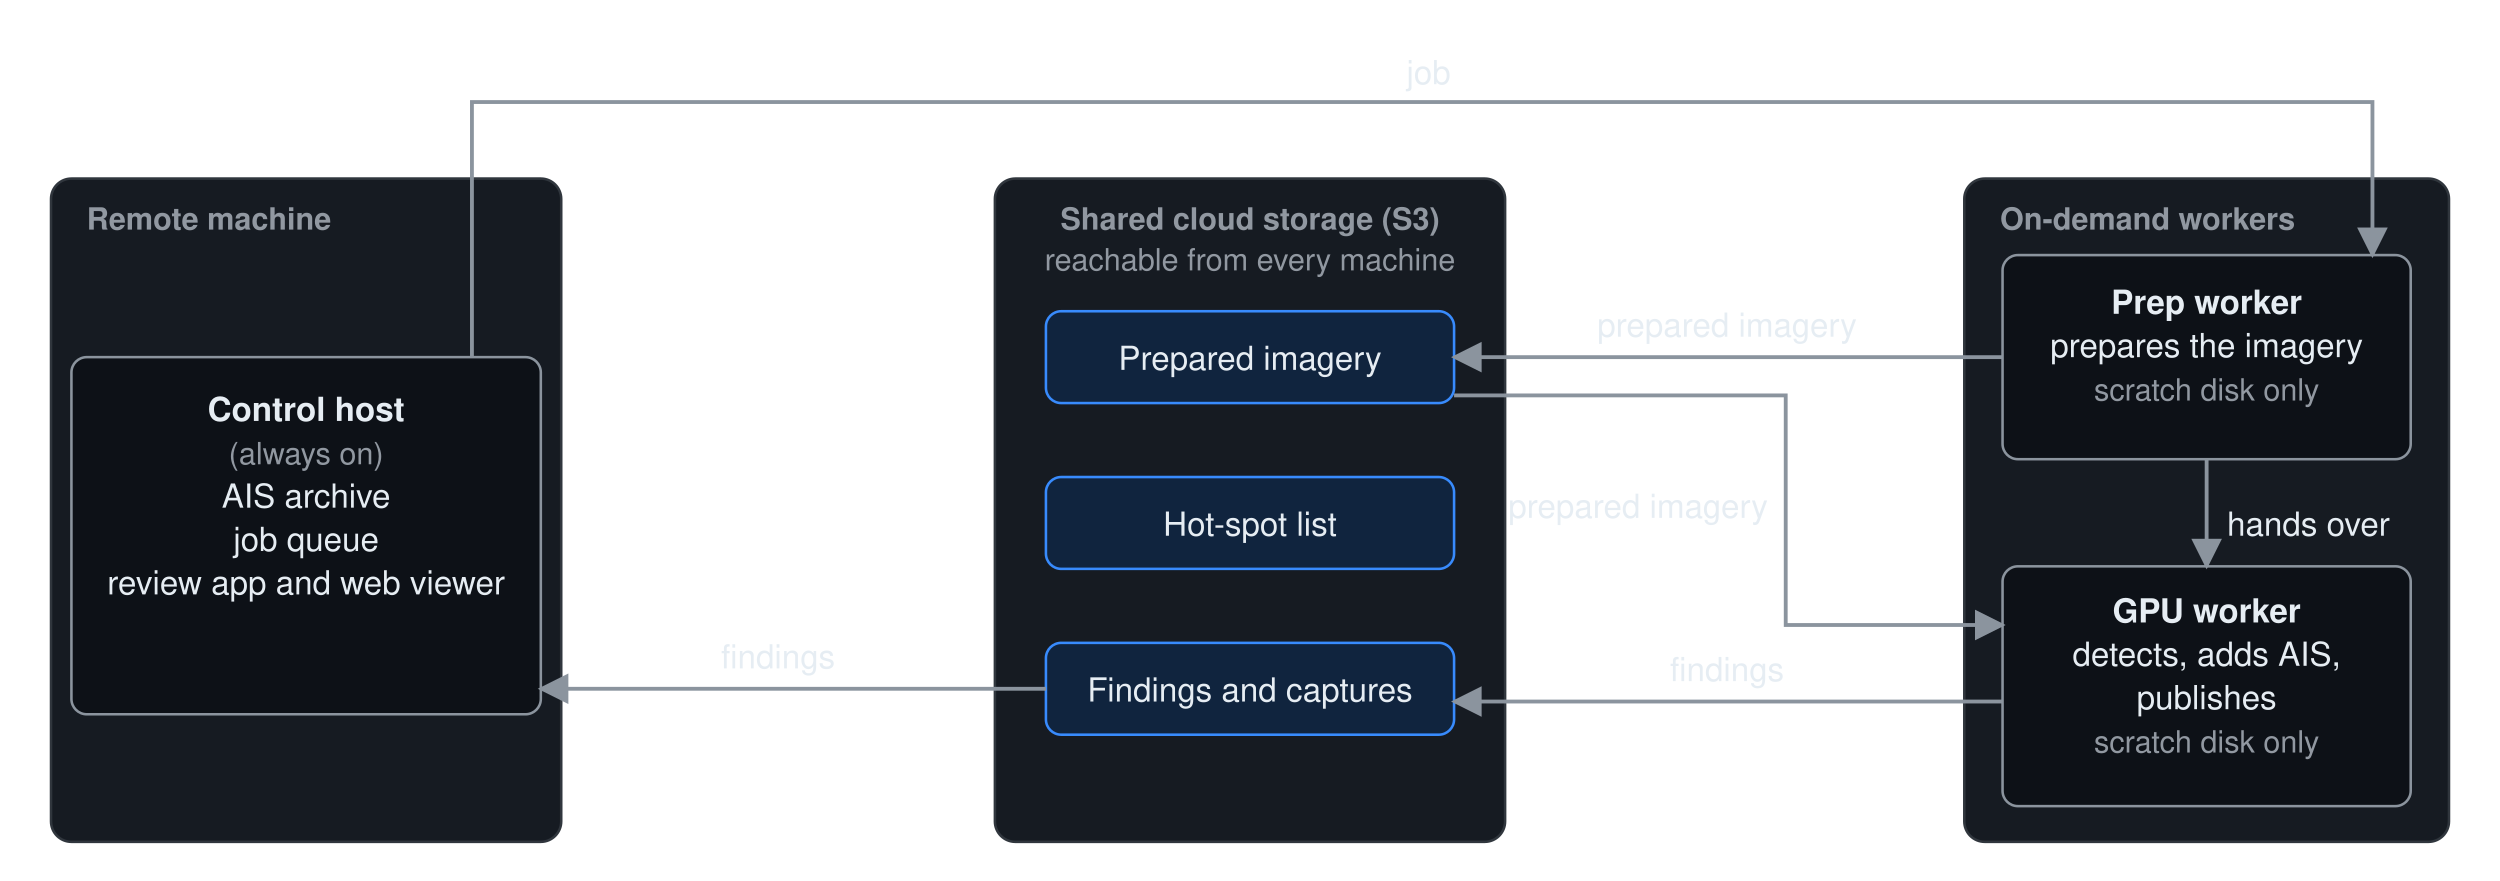
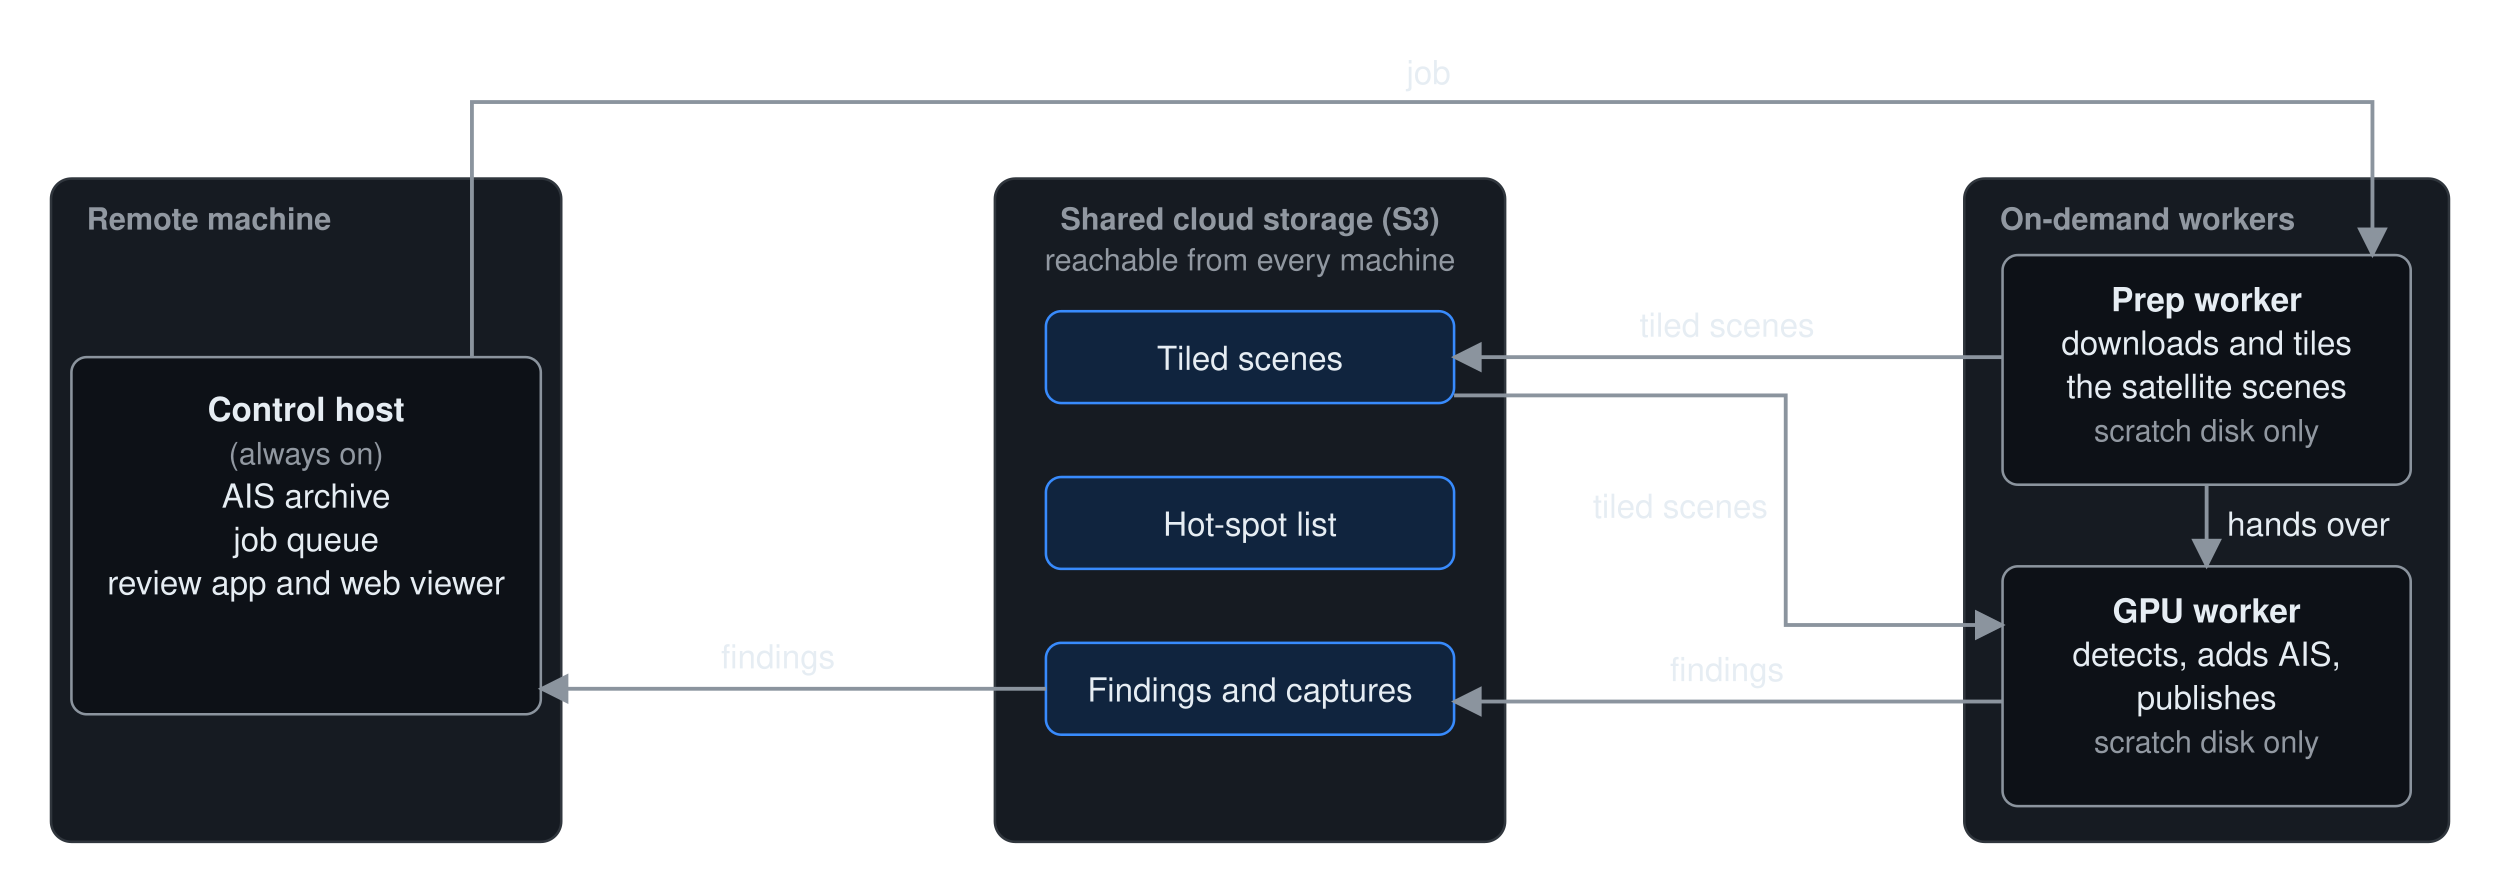
<svg xmlns="http://www.w3.org/2000/svg" width="980" height="345" viewBox="0 0 980 345" role="img" aria-labelledby="t d">
  <style>
text { font: 13px -apple-system, "Segoe UI", Helvetica, Arial, sans-serif; fill: #e6edf3; }
.bold { font-weight: 600; }
.muted { fill: #9198a1; font-size: 12px; }
.panel { fill: #161b22; stroke: #30363d; }
.box { fill: #0d1117; stroke: #8b949e; }
.item { fill: #10243e; stroke: #388bfd; }
.arrow { fill: none; stroke: #8b949e; stroke-width: 1.5; marker-end: url(#h); }
.title { font-weight: 600; font-size: 12px; fill: #9198a1; }
</style>
  <defs>
    <marker id="h" viewBox="0 0 10 10" refX="9" refY="5" markerWidth="8" markerHeight="8" orient="auto">
      <path d="M0,0 L10,5 L0,10 z" fill="#8b949e" />
    </marker>
  </defs>
  <rect class="panel" x="20" y="70" width="200" height="260" rx="8" />
  <text class="title" x="34" y="90">Remote machine</text>
  <rect class="panel" x="390" y="70" width="200" height="260" rx="8" />
  <text class="title" x="490" y="90" text-anchor="middle">Shared cloud storage (S3)</text>
  <text class="muted" x="490" y="106" text-anchor="middle">reachable from every machine</text>
  <rect class="panel" x="770" y="70" width="190" height="260" rx="8" />
  <text class="title" x="784" y="90">On-demand workers</text>
  <rect class="box" x="28" y="140" width="184" height="140" rx="6" />
  <text x="120" y="165" text-anchor="middle" class="bold">Control host</text>
  <text x="120" y="182" text-anchor="middle" class="muted">(always on)</text>
  <text x="120" y="199" text-anchor="middle" class="">AIS archive</text>
  <text x="120" y="216" text-anchor="middle" class="">job queue</text>
  <text x="120" y="233" text-anchor="middle" class="">review app and web viewer</text>
  <rect class="item" x="410" y="122" width="160" height="36" rx="6" />
-   <text x="490" y="145" text-anchor="middle">Prepared imagery</text>
+   <text x="490" y="145" text-anchor="middle">Tiled scenes</text>
  <rect class="item" x="410" y="187" width="160" height="36" rx="6" />
  <text x="490" y="210" text-anchor="middle">Hot-spot list</text>
  <rect class="item" x="410" y="252" width="160" height="36" rx="6" />
  <text x="490" y="275" text-anchor="middle">Findings and captures</text>
-   <rect class="box" x="785" y="100" width="160" height="80" rx="6" />
-   <text x="865" y="123" text-anchor="middle" class="bold">Prep worker</text>
-   <text x="865" y="140" text-anchor="middle" class="">prepares the imagery</text>
-   <text x="865" y="157" text-anchor="middle" class="muted">scratch disk only</text>
+   <rect class="box" x="785" y="100" width="160" height="90" rx="6" />
+   <text x="865" y="122" text-anchor="middle" class="bold">Prep worker</text>
+   <text x="865" y="139" text-anchor="middle" class="">downloads and tiles</text>
+   <text x="865" y="156" text-anchor="middle" class="">the satellite scenes</text>
+   <text x="865" y="173" text-anchor="middle" class="muted">scratch disk only</text>
  <rect class="box" x="785" y="222" width="160" height="94" rx="6" />
  <text x="865" y="244" text-anchor="middle" class="bold">GPU worker</text>
  <text x="865" y="261" text-anchor="middle" class="">detects, adds AIS,</text>
  <text x="865" y="278" text-anchor="middle" class="">publishes</text>
  <text x="865" y="295" text-anchor="middle" class="muted">scratch disk only</text>
  <path class="arrow" d="M185,140 V40 H930 V100" />
  <text x="560" y="33" text-anchor="middle">job</text>
  <path class="arrow" d="M785,140 H570" />
-   <text x="677" y="132" text-anchor="middle">prepared imagery</text>
-   <path class="arrow" d="M865,180 V222" />
+   <text x="677" y="132" text-anchor="middle">tiled scenes</text>
+   <path class="arrow" d="M865,190 V222" />
  <text x="873" y="210">hands over</text>
  <path class="arrow" d="M570,155 H700 V245 H785" />
-   <text x="693" y="203" text-anchor="end">prepared imagery</text>
+   <text x="693" y="203" text-anchor="end">tiled scenes</text>
  <path class="arrow" d="M785,275 H570" />
  <text x="677" y="267" text-anchor="middle">findings</text>
  <path class="arrow" d="M410,270 H212" />
  <text x="305" y="262" text-anchor="middle">findings</text>
</svg>
